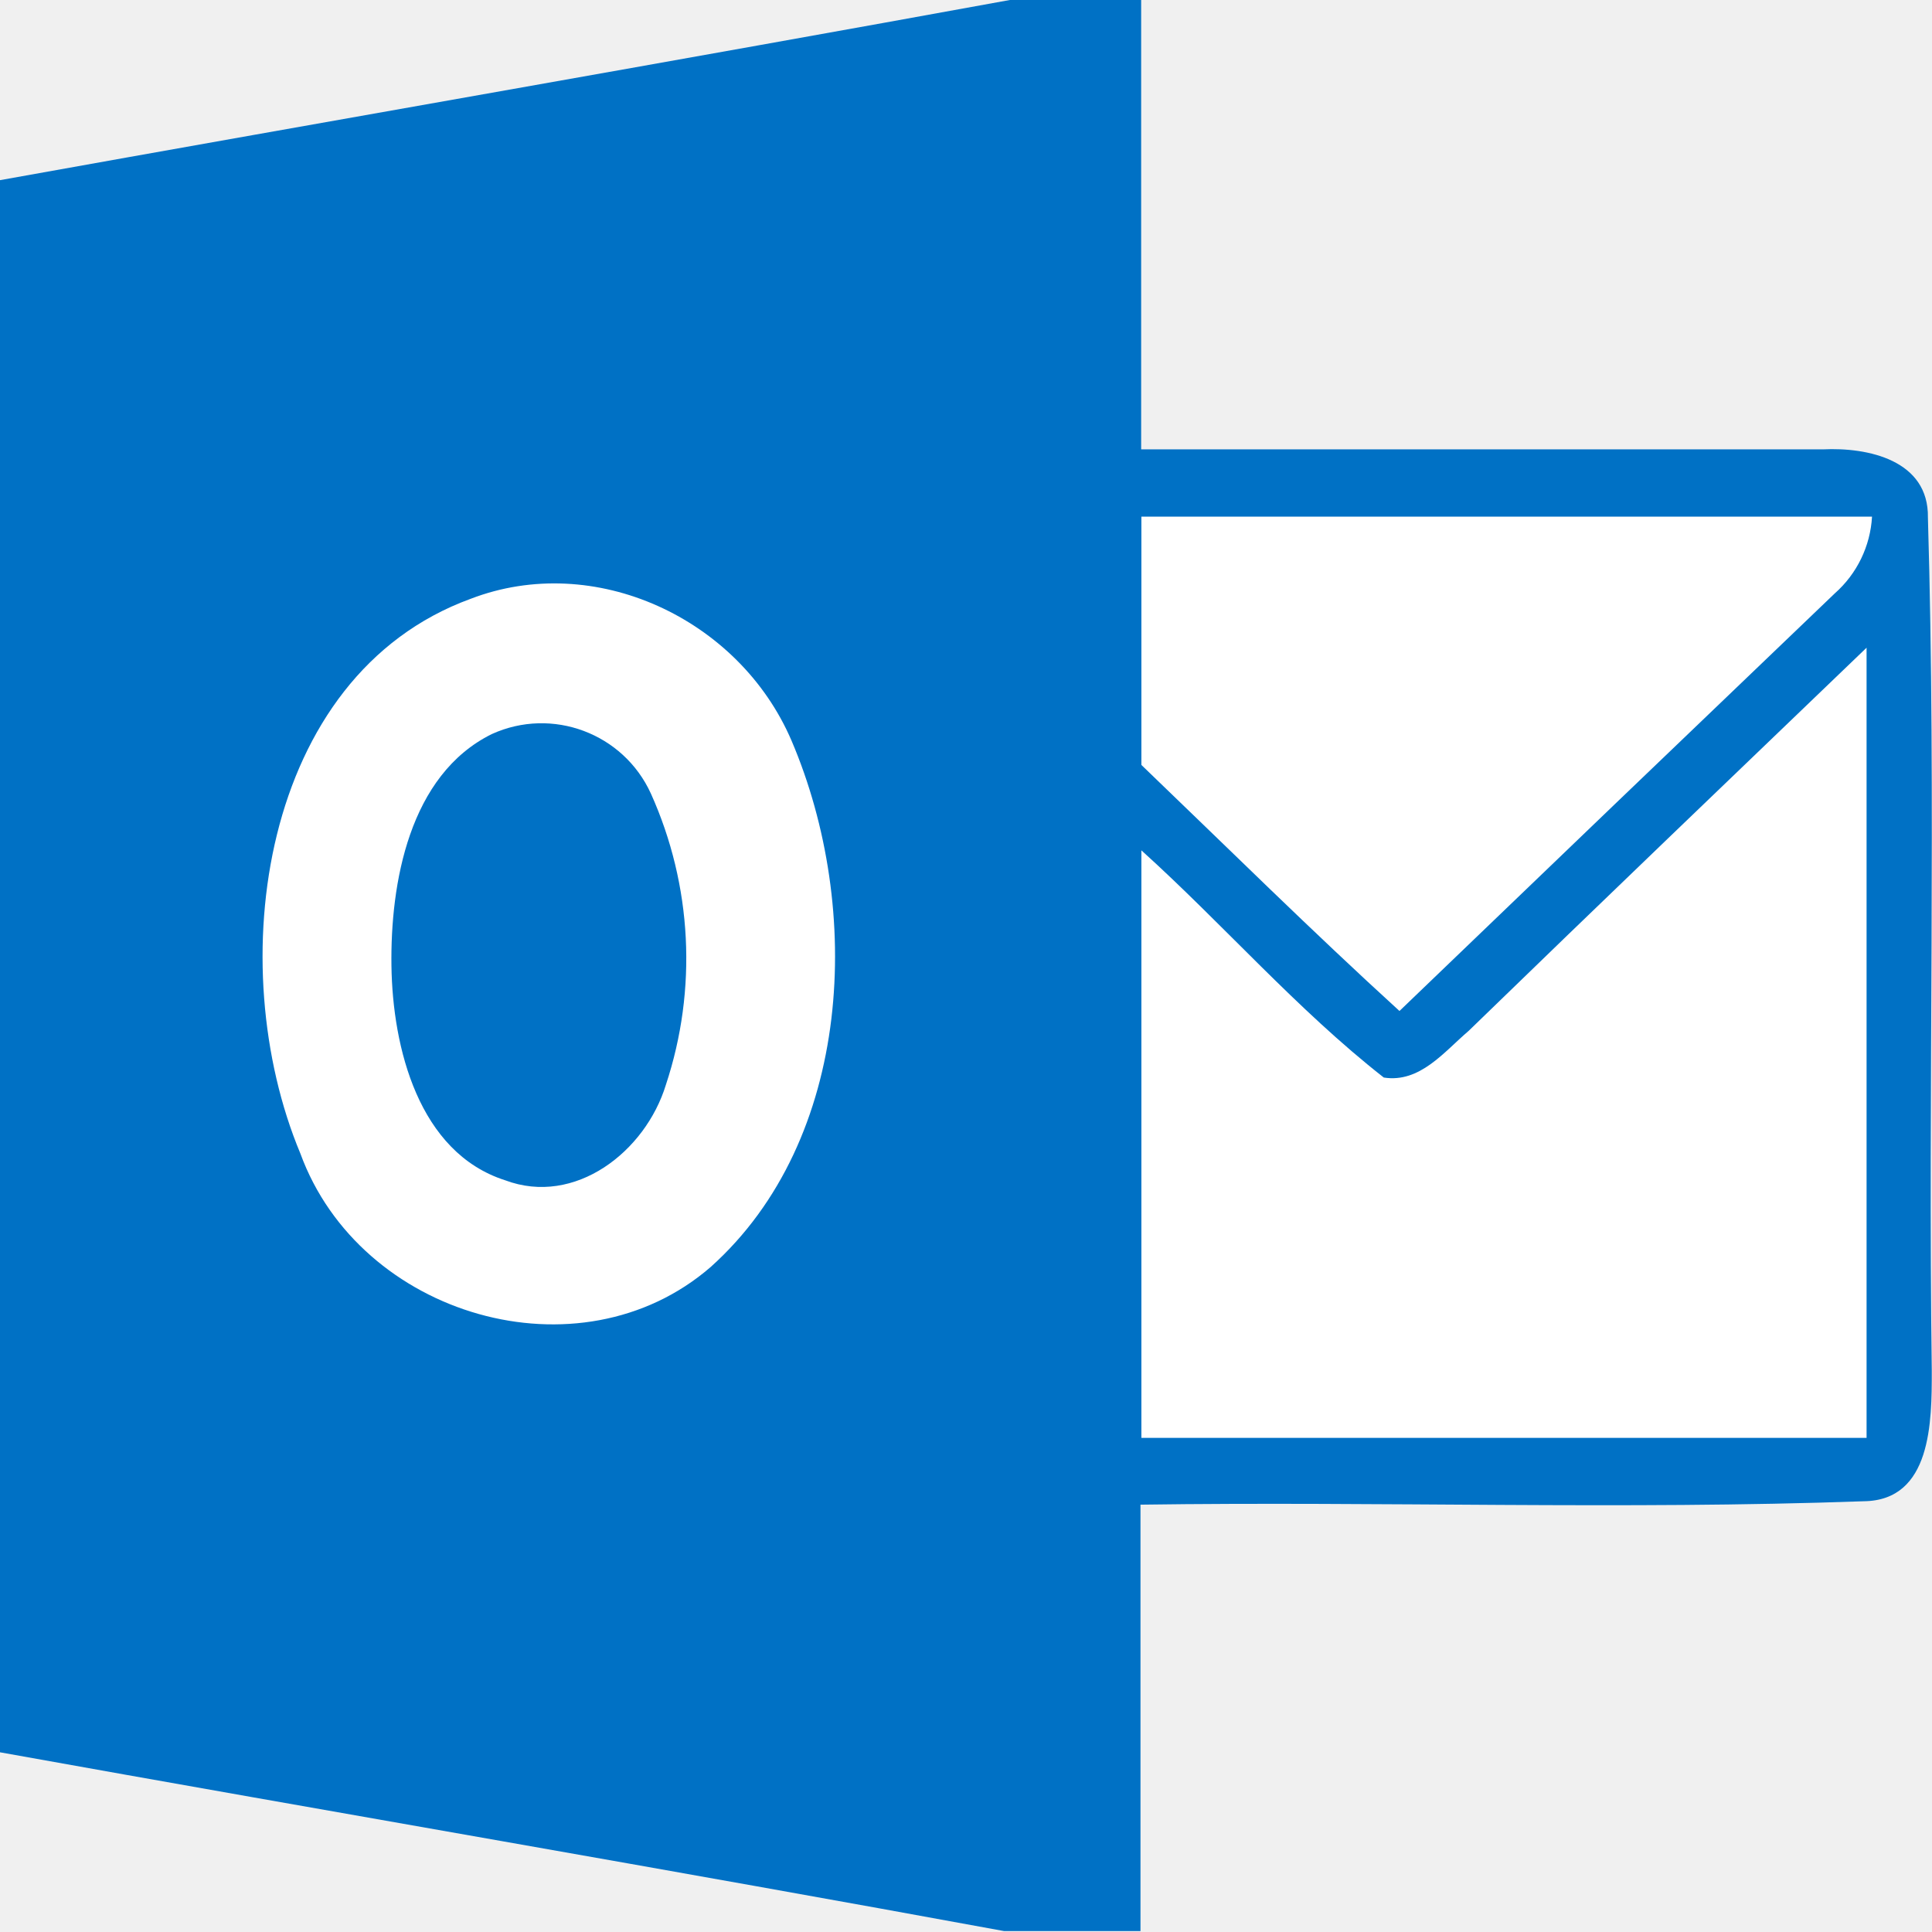
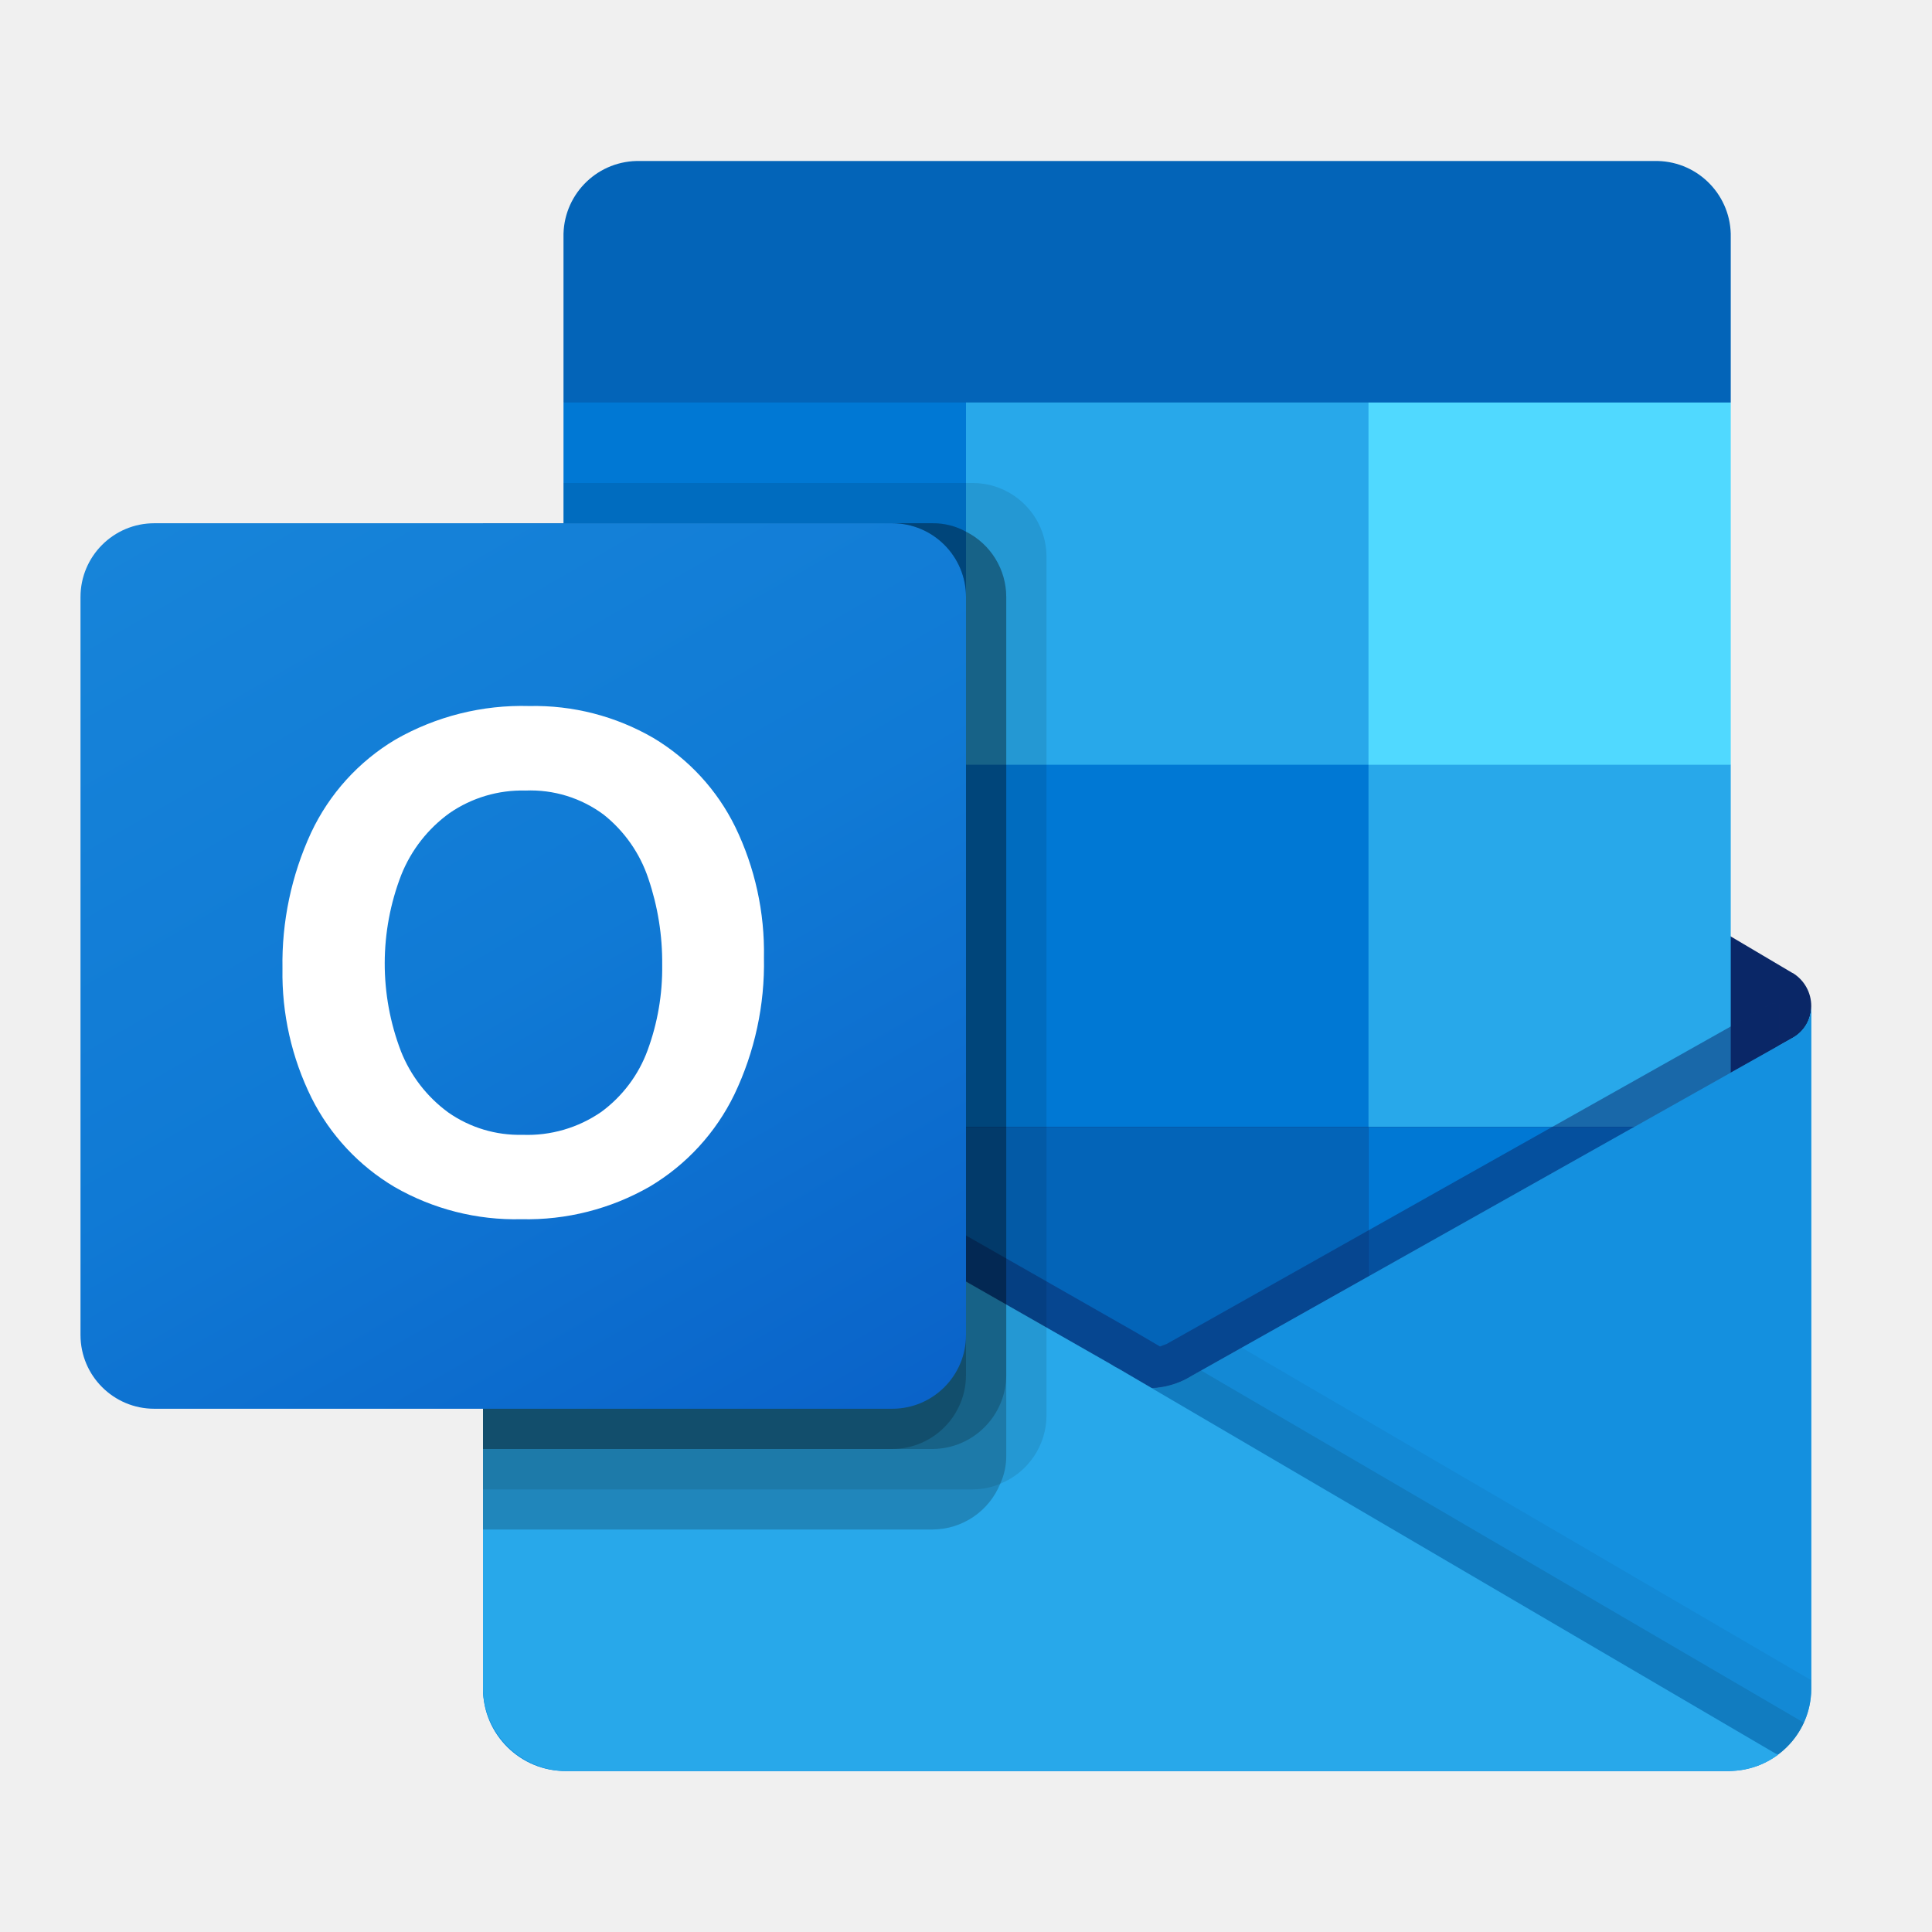
- <svg xmlns="http://www.w3.org/2000/svg" t="1791877910239" class="icon" viewBox="0 0 1024 1024" version="1.1" p-id="2183" width="200" height="200">
-   <path d="M535.24 0h69.599v238.179h361.242c24.083-1.204 56.233 5.78 55.752 36.124 4.455 150.638 0 301.637 2.047 452.395 0 26.611 0 68.636-36.124 68.997-127.639 4.576-255.639 0-383.278 1.806V1023.518h-72.248C355.341 991.007 177.611 960.662 0 928.753V95.488C178.453 63.458 356.907 32.512 535.24 0z" fill="#0071C5" p-id="2184" />
-   <path d="M604.96 273.821H992.211a58.642 58.642 0 0 1-19.748 40.7q-115.597 110.66-230.713 221.321C695.511 493.697 650.235 448.903 604.96 405.434zM249.377 317.411c65.626-25.287 142.329 10.235 170.145 75.138 38.051 89.106 32.512 211.447-42.867 278.999-69.479 60.207-185.919 26.25-217.468-60.207-41.663-99.703-21.434-253.11 90.19-293.93z" fill="#FFFFFF" p-id="2185" />
-   <path d="M778.356 546.438c70.081-68.034 140.643-135.586 210.965-203.138v418.8H604.96V450.709c43.469 39.255 82.363 84.29 128.482 120.414 19.146 3.01 32.03-13.727 44.914-24.685z" fill="#FFFFFF" p-id="2186" />
-   <path d="M260.696 389.057a63.699 63.699 0 0 1 84.29 31.548 212.892 212.892 0 0 1 7.947 154.371c-10.837 35.402-48.166 64.542-85.253 50.574-45.757-14.69-59.605-70.201-60.207-113.671s9.272-101.148 53.223-122.822z" fill="#0071C5" p-id="2187" />
+ <svg xmlns="http://www.w3.org/2000/svg" viewBox="0 0 48 48">
+   <defs>
+     <linearGradient id="ol-a" x1="28.5" y1="25" x2="28.5" y2="44" gradientUnits="userSpaceOnUse">
+       <stop offset="0" stop-color="#35b8f1" />
+       <stop offset="1" stop-color="#28a8ea" />
+     </linearGradient>
+     <linearGradient id="ol-b" x1="5.822" y1="11.568" x2="20.178" y2="36.432" gradientUnits="userSpaceOnUse">
+       <stop offset="0" stop-color="#1784d9" />
+       <stop offset=".5" stop-color="#107ad5" />
+       <stop offset="1" stop-color="#0a63c9" />
+     </linearGradient>
+   </defs>
+   <path d="M45 25a.96.96 0 0 0-.458-.825h-.005l-.018-.01-14.9-8.82a2.026 2.026 0 0 0-.2-.119 2 2 0 0 0-1.834 0 2.026 2.026 0 0 0-.2.119l-14.9 8.82-.018.01a.971.971 0 0 0 .023 1.663l14.9 8.82a2.241 2.241 0 0 0 .2.119 2 2 0 0 0 1.834 0 2.241 2.241 0 0 0 .2-.119l14.9-8.82A.959.959 0 0 0 45 25z" fill="#0a2767" />
+   <path fill="#0364b8" d="M14.222 19.111H24v8.963h-9.778zM43 10V5.9A1.858 1.858 0 0 0 41.187 4H15.813A1.858 1.858 0 0 0 14 5.9V10l15 4z" />
+   <path fill="#0078d4" d="M14 10h10v9H14z" />
+   <path fill="#28a8ea" d="M34 10H24v9l10 9h9v-9l-9-9z" />
+   <path fill="#0078d4" d="M24 19h10v9H24z" />
+   <path fill="#0364b8" d="M24 28h10v9H24z" />
+   <path fill="#14447d" d="M14.222 28.074H24v8.148h-9.778z" />
+   <path fill="#0078d4" d="M34 28h9v9h-9z" />
+   <path d="M44.542 25.783l-.019.01-14.9 8.38c-.065.04-.131.078-.2.112a2.077 2.077 0 0 1-.808.2l-.814-.476a2.033 2.033 0 0 1-.2-.115l-15.1-8.618h-.007L12 25v16.964A2.05 2.05 0 0 0 14.063 44h28.906c.017 0 .032-.008.05-.008a2.531 2.531 0 0 0 .7-.146A2.019 2.019 0 0 0 44 43.7c.067-.038.182-.121.182-.121A2.019 2.019 0 0 0 45 41.964V25a.9.9 0 0 1-.458.783z" fill="url(#ol-a)" />
+   <path d="M44.2 24.933v1.04L28.62 36.7 12.49 25.283a.01.01 0 0 0-.01-.01l-1.48-.89v-.75l.61-.01 1.29.74.03.01.11.07s15.16 8.65 15.2 8.67l.58.34c.05-.02.1-.04.16-.06.03-.02 15.05-8.47 15.05-8.47z" fill="#0a2767" opacity=".5" />
+   <path fill="none" d="M0 0h48v48H0z" />
+   <path d="M44.542 25.783l-.019.011-14.9 8.38c-.065.04-.131.078-.2.112a2.089 2.089 0 0 1-1.834 0 2.264 2.264 0 0 1-.2-.112l-14.9-8.38-.018-.011A.9.9 0 0 1 12 25v16.964A2.049 2.049 0 0 0 14.062 44h28.876A2.049 2.049 0 0 0 45 41.964V25a.9.9 0 0 1-.458.783z" fill="#1490df" />
+   <path d="M29.84 34.05l-.223.125a2.183 2.183 0 0 1-.2.113 2.071 2.071 0 0 1-.786.208L34.3 41.2l9.889 2.383a2.038 2.038 0 0 0 .627-.783z" opacity=".1" />
+   <path d="M30.85 33.482l-1.233.693a2.183 2.183 0 0 1-.2.113 2.071 2.071 0 0 1-.786.208l2.656 7.323 12.905 1.761A2.022 2.022 0 0 0 45 41.964v-.219z" opacity=".05" />
+   <path d="M14.09 44h28.845a2.074 2.074 0 0 0 1.235-.4L27.8 34.011a2.033 2.033 0 0 1-.2-.115l-15.1-8.618h-.007L12 25v16.906A2.092 2.092 0 0 0 14.09 44z" fill="#28a8ea" />
+   <path d="M26 13.833v21.33a1.838 1.838 0 0 1-1.15 1.7 1.723 1.723 0 0 1-.68.14H12V13h2v-1h10.17A1.837 1.837 0 0 1 26 13.833z" opacity=".1" />
+   <path d="M25 14.833v21.33a1.629 1.629 0 0 1-.15.7A1.822 1.822 0 0 1 23.17 38H12V13h11.17a1.679 1.679 0 0 1 .83.21 1.818 1.818 0 0 1 1 1.623z" opacity=".2" />
+   <path d="M25 14.833v19.33A1.846 1.846 0 0 1 23.17 36H12V13h11.17a1.679 1.679 0 0 1 .83.21 1.818 1.818 0 0 1 1 1.623z" opacity=".2" />
+   <path d="M24 14.833v19.33A1.839 1.839 0 0 1 22.17 36H12V13h10.17A1.831 1.831 0 0 1 24 14.833z" opacity=".2" />
+   <rect x="2" y="13" width="22" height="22" rx="1.833" fill="url(#ol-b)" />
+   <path d="M7.729 20.688a5.332 5.332 0 0 1 2.094-2.313 6.33 6.33 0 0 1 3.327-.834 5.892 5.892 0 0 1 3.079.791 5.284 5.284 0 0 1 2.037 2.21 7.133 7.133 0 0 1 .714 3.25 7.528 7.528 0 0 1-.735 3.4 5.41 5.41 0 0 1-2.1 2.287 6.126 6.126 0 0 1-3.194.812 6.02 6.02 0 0 1-3.147-.8 5.366 5.366 0 0 1-2.064-2.214 6.963 6.963 0 0 1-.722-3.211 7.733 7.733 0 0 1 .711-3.378zm2.232 5.43a3.461 3.461 0 0 0 1.178 1.522 3.077 3.077 0 0 0 1.84.554 3.223 3.223 0 0 0 1.964-.572 3.315 3.315 0 0 0 1.144-1.522 5.908 5.908 0 0 0 .365-2.123 6.463 6.463 0 0 0-.344-2.15A3.4 3.4 0 0 0 15 20.241a3.043 3.043 0 0 0-1.947-.6 3.175 3.175 0 0 0-1.883.559 3.49 3.49 0 0 0-1.2 1.535 6.1 6.1 0 0 0-.008 4.385z" fill="#fff" />
+   <path fill="#50d9ff" d="M34 10h9v9h-9z" />
</svg>
